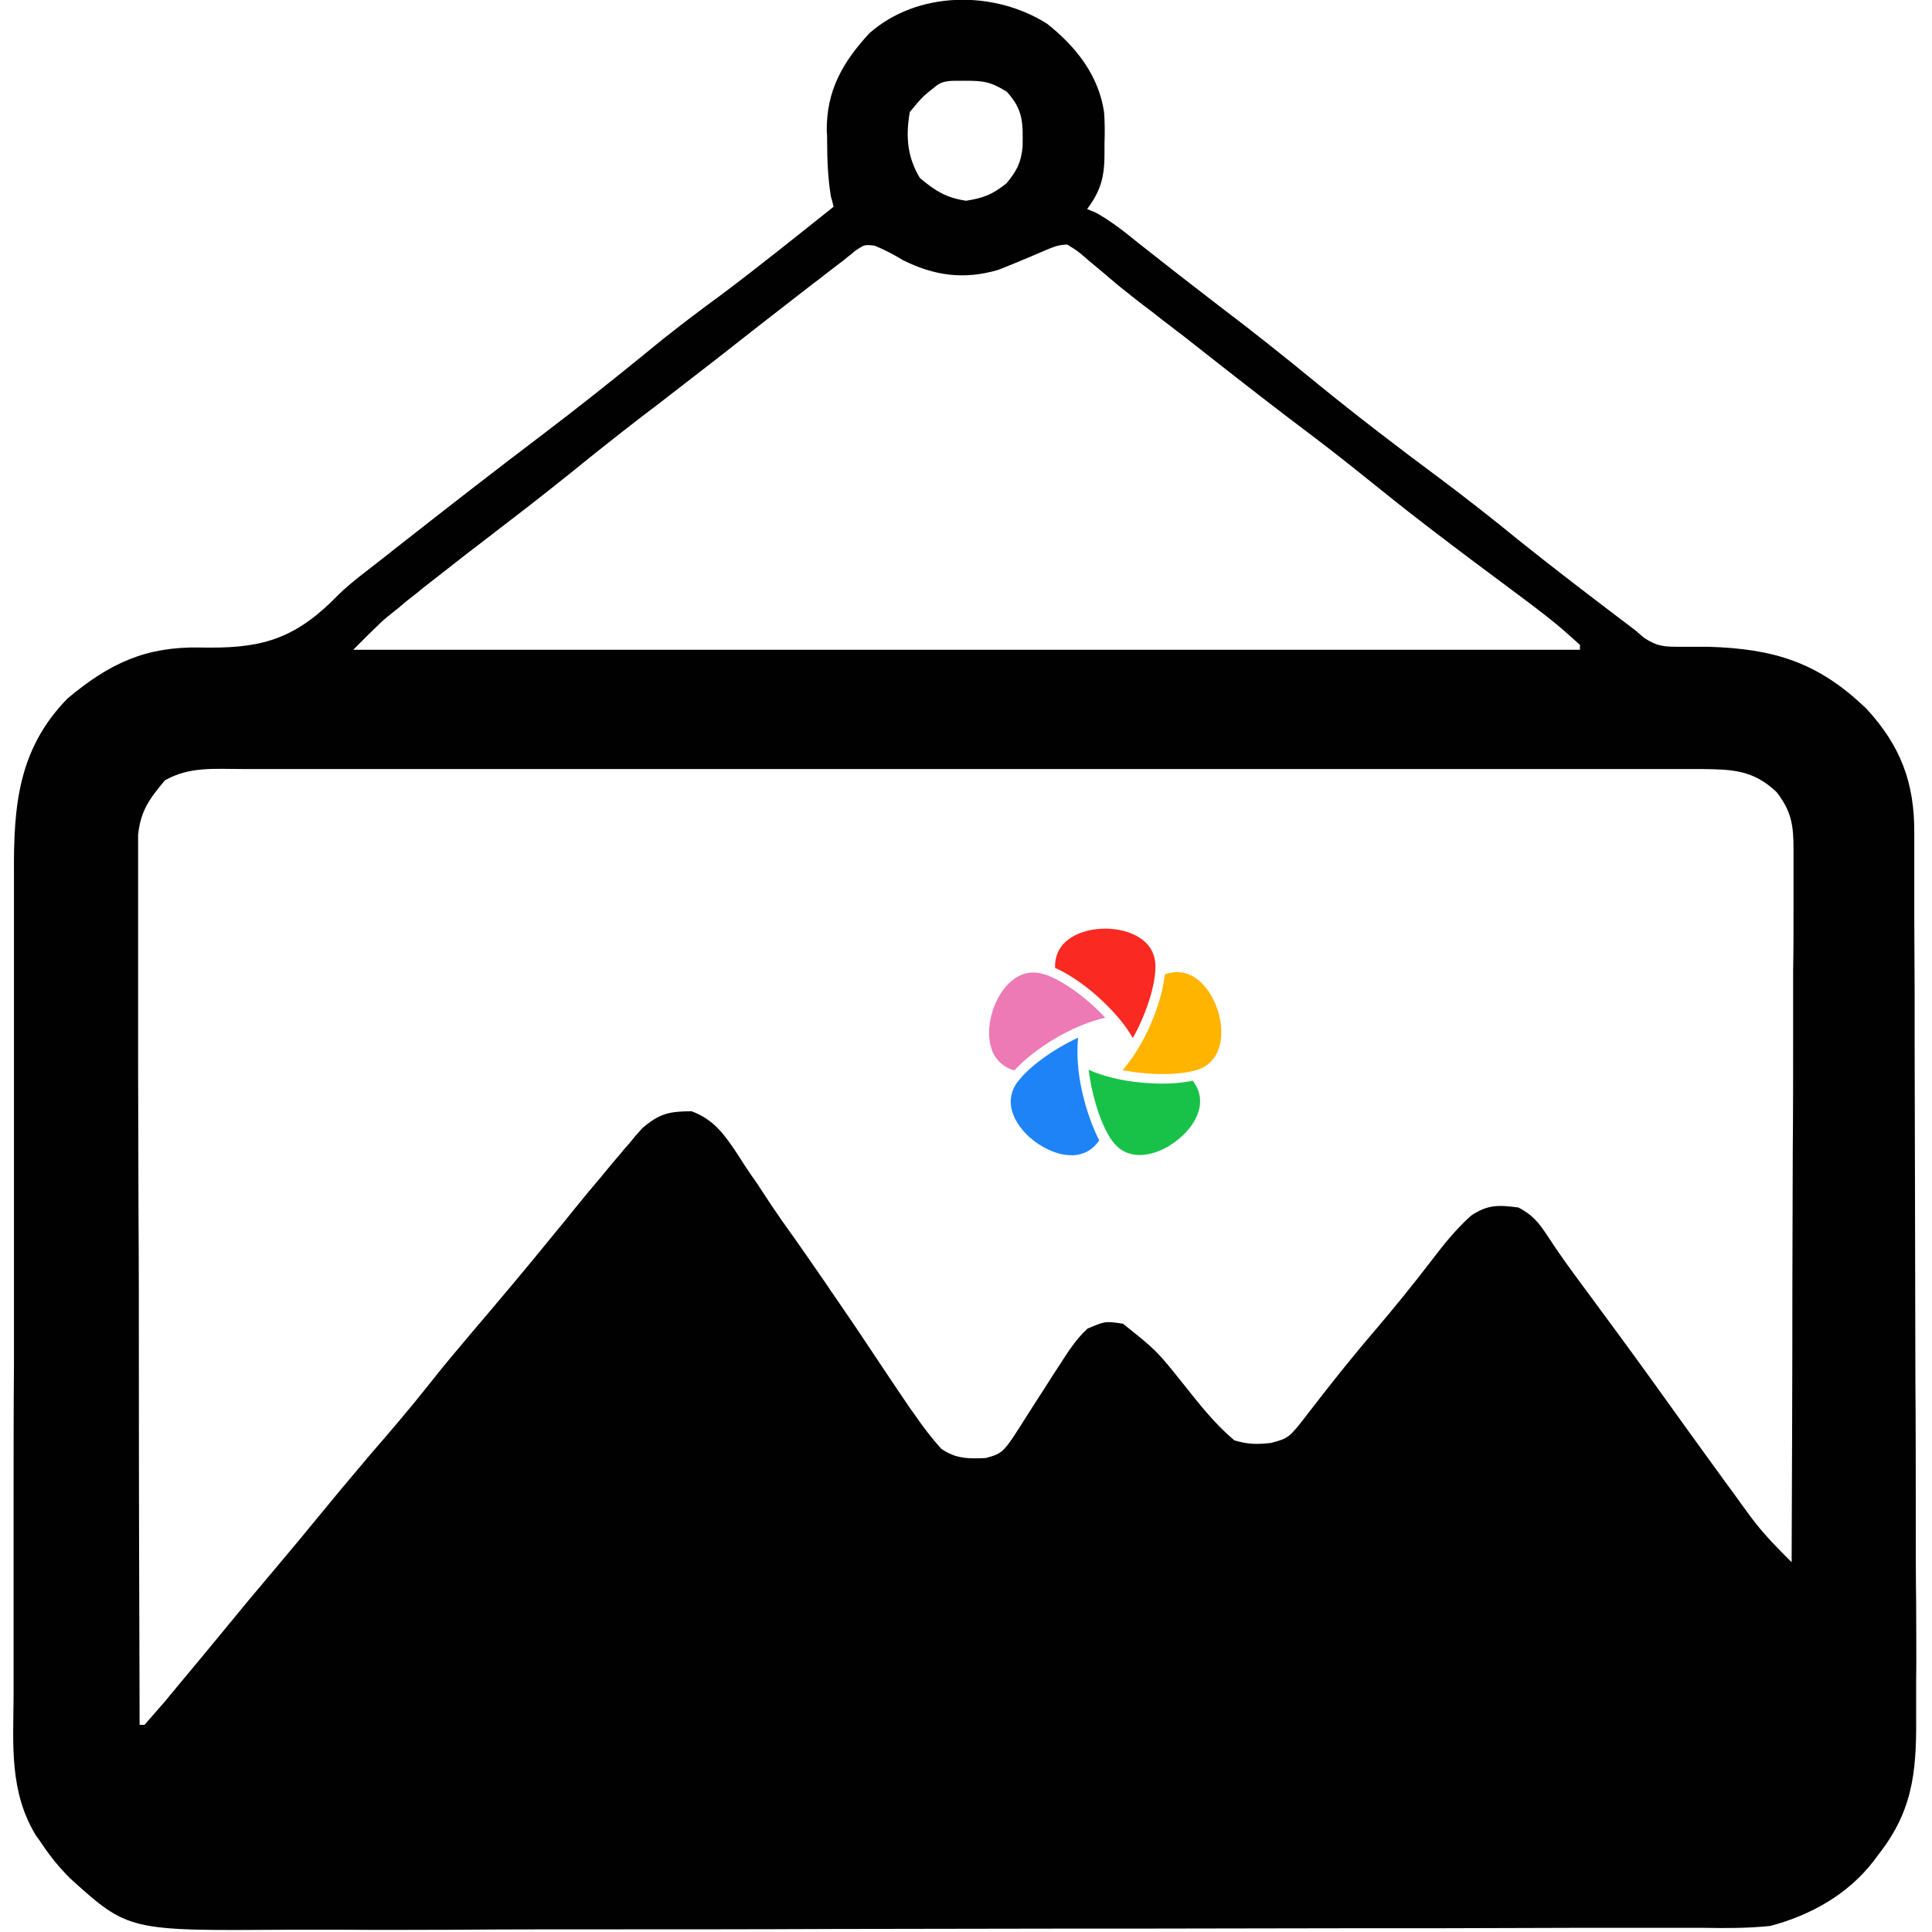
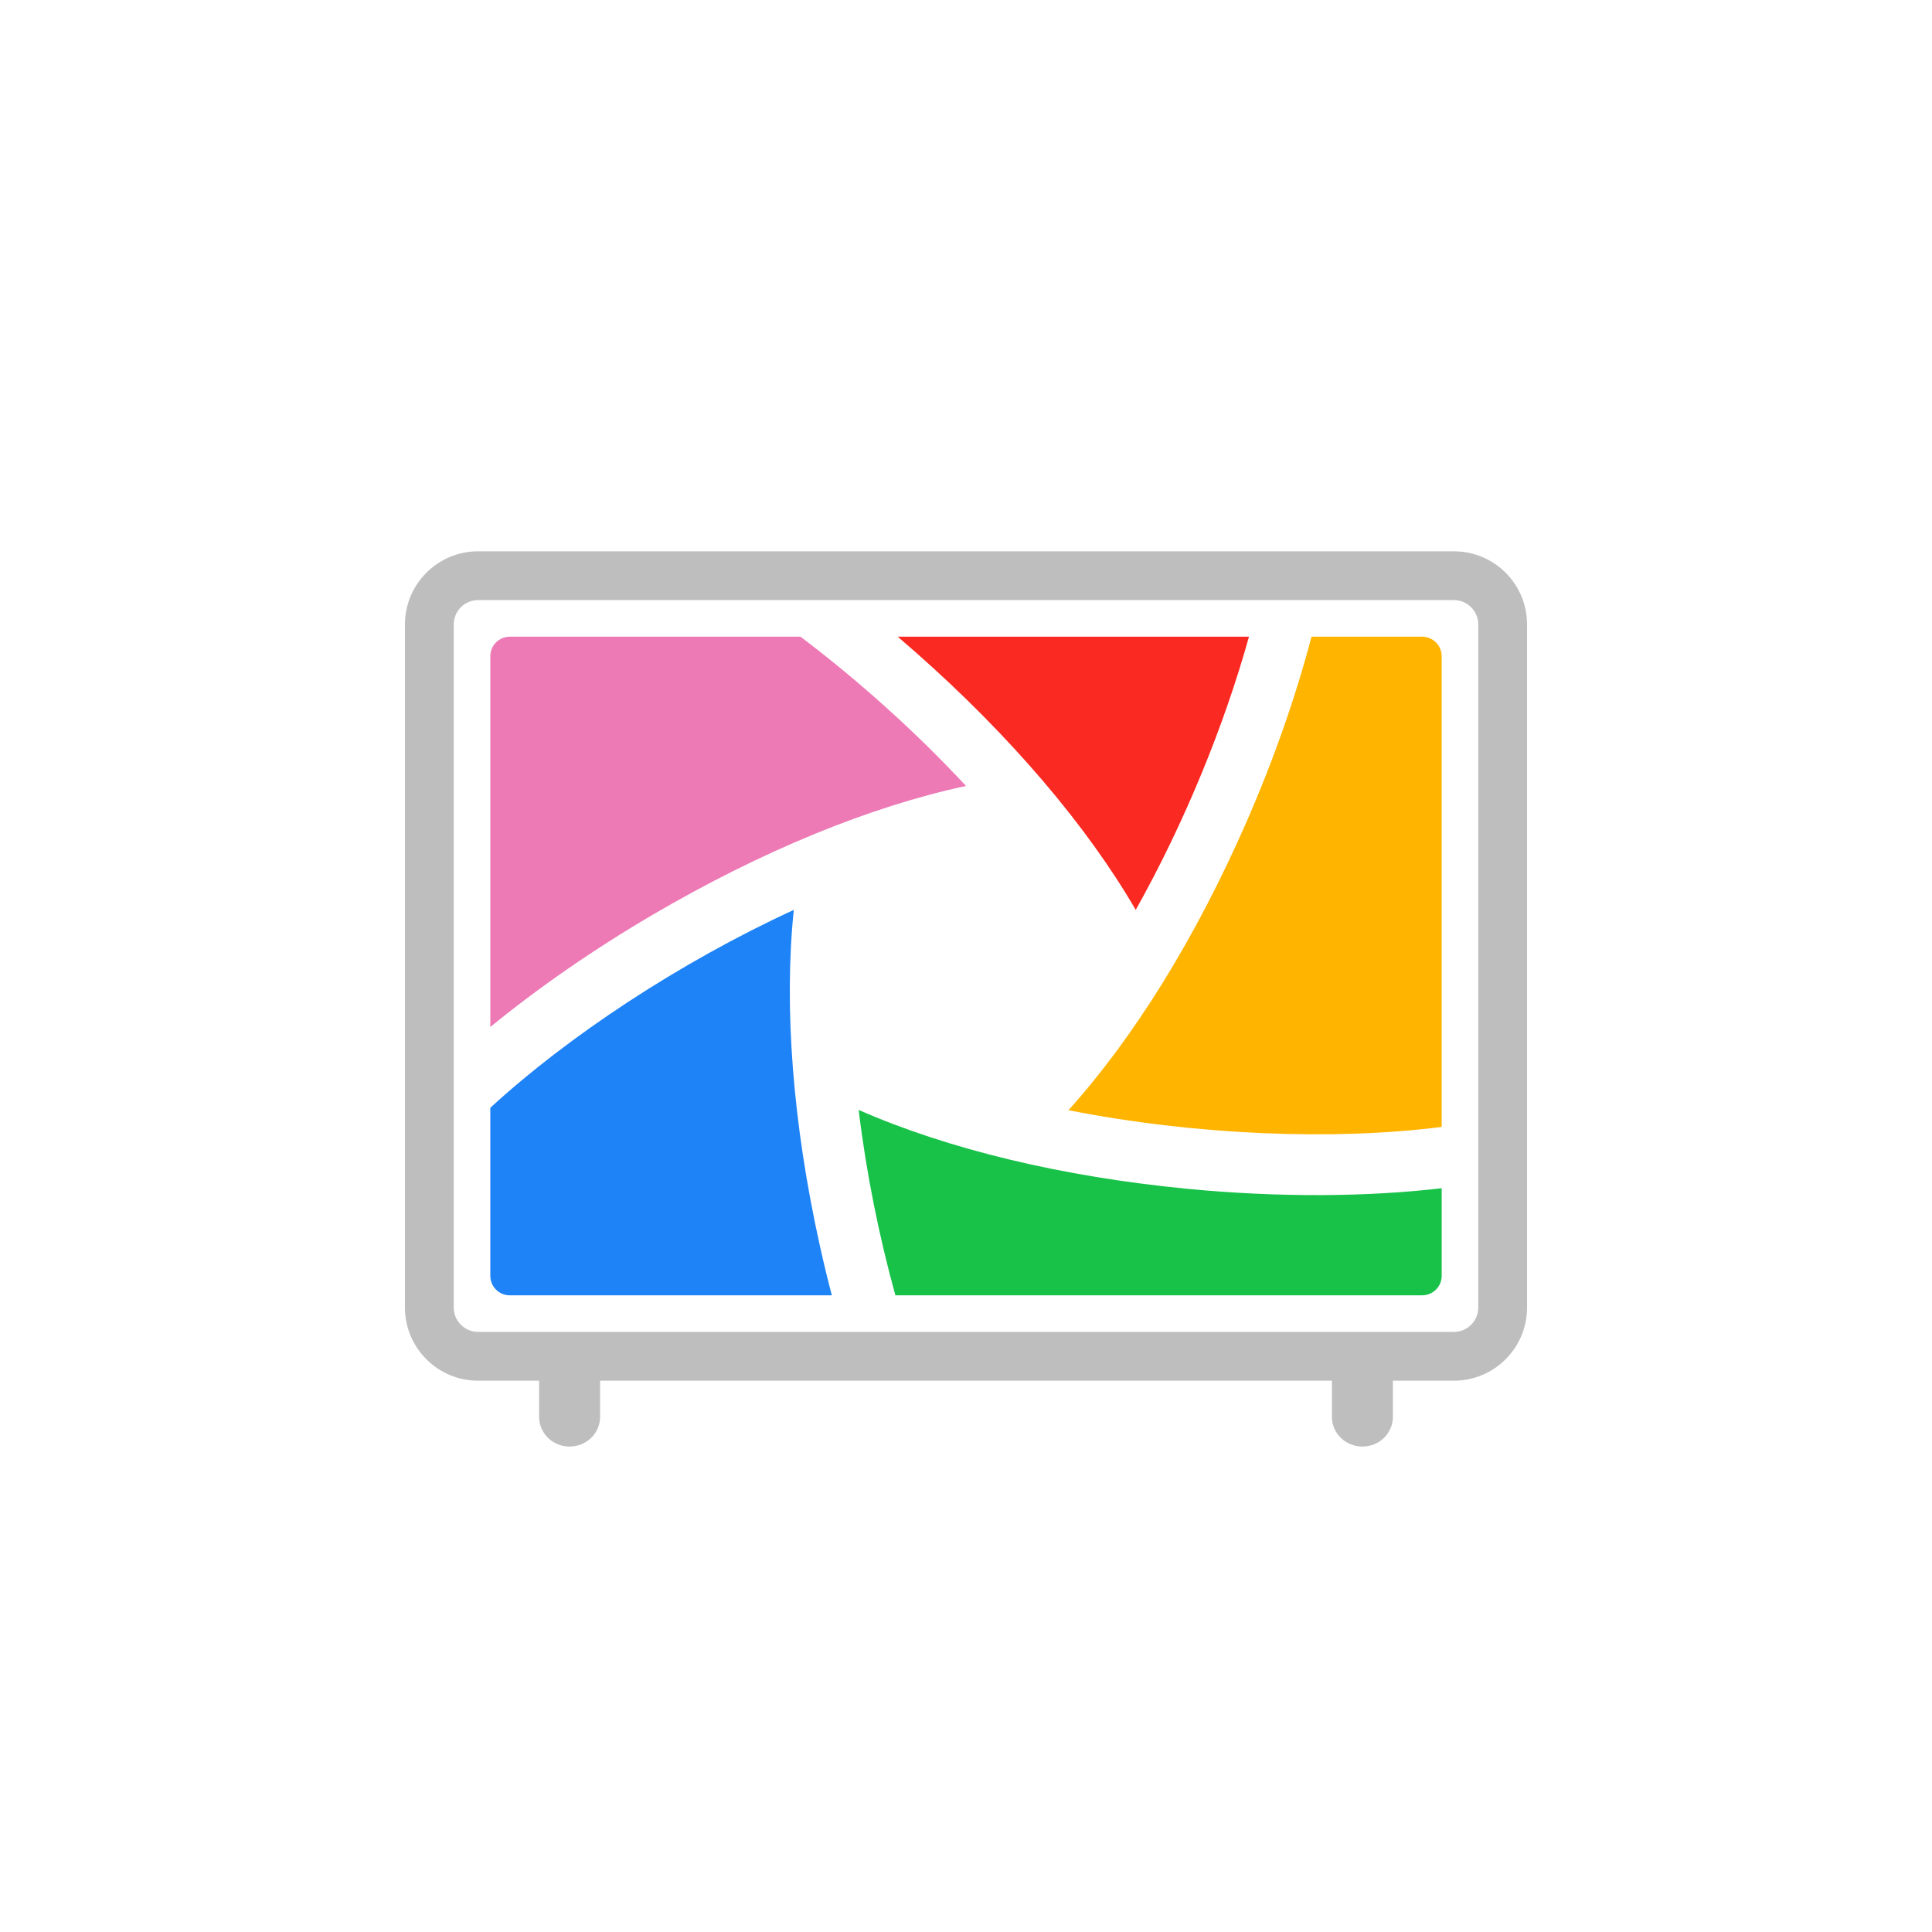
- <svg xmlns="http://www.w3.org/2000/svg" xml:space="preserve" viewBox="0 0 512 512">
-   <path d="M507.8 445.7c.1-6.9 0-13.8 0-20.7-.1-7.3-.1-14.7-.1-22 0-12.3 0-24.6-.1-36.9 0-15.9-.1-31.8-.1-47.7 0-13.8-.1-27.6-.1-41.4v-13.2c0-7-.1-14.1-.1-21.1v-21.9c.1-13.3-3.6-23.1-12.6-32.9-12.8-12.4-24.6-16-42.1-16.5H445c-4 0-5.8-.1-9.2-2.3-.9-.7-1.7-1.5-2.6-2.2-10.3-7.8-20.7-15.7-30.8-23.8-6.7-5.5-13.5-10.8-20.4-16-11.2-8.3-22.3-16.8-33.1-25.6-8.4-6.9-16.8-13.6-25.4-20.1-7.3-5.6-14.5-11.2-21.7-16.9-3.7-3-7.3-5.9-11.5-8.2-.8-.3-1.5-.6-2.2-.9 3.6-4.8 4.6-8.5 4.6-14.5v-2.8c.1-2.8.1-5.5-.1-8.3-1.4-9.8-7.5-17.5-15.1-23.5-14.2-9-34.4-8.7-47.1 2.5-7.1 7.7-11.4 15.2-11.3 25.9.1 1.4.1 1.4.1 2.8 0 4.9.2 9.7 1 14.6.3.9.5 1.8.7 2.7-9.8 7.8-19.6 15.7-29.6 23.2-6.7 4.9-13.3 9.9-19.7 15.2-9.2 7.5-18.5 14.9-28 22.1-12.8 9.7-25.4 19.5-38 29.4-1.6 1.2-3.1 2.5-4.7 3.7-3.8 3-7.7 5.8-11.2 9.2l-2.1 2.1C76.8 170 68 171.9 53.1 171.6c-14.5-.3-24.1 4.2-35.2 13.5-13.1 13.4-14.3 28.5-14.2 46.2v130.1c-.1 12.4-.1 24.8-.1 37.2v51c-.1 13.1-1.1 25.2 5.9 36.8.9 1.2.9 1.2 1.7 2.4 2.3 3.4 4.5 6.1 7.4 9C34 511.7 34 511.7 76 511.4h15.4c10.1.1 20.2 0 30.3 0 11.9-.1 23.7-.1 35.6-.1 21.2 0 42.3 0 63.5-.1 20.5 0 41.1-.1 61.7-.1h19.1c19.8 0 39.5-.1 59.2-.1h21.3c11.4 0 22.8-.1 34.2-.1h35.4c5.8.1 11.6.1 17.4-.5 10.7-2.8 20.7-8.4 27.5-17.3.7-.9 1.4-1.9 2.1-2.8 8.9-11.9 9.2-22.8 9.1-37zm-266.7-416c3.3-4 3.3-4 6.7-6.7 2.3-2 4.8-1.5 7.8-1.6 5 0 6.8.2 11.2 2.9 4.4 4.8 4.3 8.3 4.2 14.6-.4 4.2-1.6 6.5-4.3 9.7-3.6 2.9-6.1 3.9-10.7 4.6-5.3-.8-8.1-2.6-12.2-6-3.4-5.6-3.8-11.1-2.7-17.5M104.6 161.9c.8-.6 1.5-1.2 2.3-1.9 1.2-1 1.2-1 2.5-2s1.3-1 2.6-2.1c7.5-5.9 15.1-11.8 22.7-17.6 7.2-5.5 14.4-11.2 21.4-16.9 6-4.8 12.1-9.6 18.2-14.2 5.2-4 10.3-8 15.5-12 7.6-6 15.2-11.9 22.8-17.8 1-.8 2.1-1.6 3.1-2.4 1.5-1.1 1.5-1.1 3-2.3.9-.7 1.7-1.3 2.6-2 1.3-1 1.3-1 2.5-1.9.9-.8 1.9-1.5 2.8-2.3 2.5-1.7 2.5-1.7 5.2-1.4 2.6 1.1 5 2.3 7.4 3.8 8.4 4.2 16.3 5.3 25.4 2.6 3-1.2 6-2.4 9-3.7 6.5-2.8 6.5-2.8 9.2-3 2.8 1.7 2.8 1.7 5.9 4.4l3.6 3 4 3.4c3 2.4 6 4.8 9.1 7.1 1.6 1.3 3.2 2.5 4.9 3.8.8.6 1.6 1.3 2.5 1.9 2.3 1.8 4.7 3.7 7 5.5 9.4 7.4 18.9 14.8 28.5 22 6.2 4.7 12.3 9.6 18.4 14.5 7.9 6.4 16 12.5 24.1 18.6 20.7 15.4 20.7 15.4 27.9 21.9v1.3H93.6c7.6-7.6 7.6-7.6 11-10.3M475.3 230v11.3c0 5.3 0 10.6-.1 15.8v16.5c0 10.4 0 20.9-.1 31.3 0 11.9-.1 23.8-.1 35.7 0 24.5-.1 48.9-.2 73.4-3.9-3.9-7.6-7.6-10.9-12.1-.7-1-1.5-2-2.2-3-.8-1.1-1.5-2.1-2.3-3.2s-1.6-2.2-2.5-3.4c-6.2-8.5-12.3-17-18.4-25.5-6.3-8.8-12.7-17.4-19.1-26.1-3.2-4.3-6.4-8.7-9.3-13.2-2.4-3.6-3.9-5.5-7.7-7.5-5.3-.7-8.2-.8-12.6 2.2-4 3.6-7.2 7.6-10.4 11.8q-7.35 9.6-15.3 18.9c-6 7-11.8 14.3-17.4 21.6-5.1 6.6-5.1 6.6-9.9 7.9-3.7.4-6.1.4-9.7-.7-5.2-4.4-9.2-9.5-13.4-14.8-7.2-9-7.2-9-16.1-16.1-4.7-.7-4.7-.7-9.4 1.3-3.4 3.1-5.6 6.9-8.1 10.7-1.6 2.4-3.1 4.9-4.7 7.3-1.1 1.7-2.1 3.3-3.2 5-6.3 10-6.3 10-11 11.3-4.6.2-8 .2-11.8-2.5-2.6-2.9-4.8-5.8-7-9l-1.5-2.1c-2.8-4.1-5.6-8.3-8.4-12.5-3.7-5.6-7.4-11.1-11.2-16.6-.6-.9-1.3-1.8-1.9-2.8-4-5.8-8-11.6-12.1-17.3-2.1-3-4.1-6-6.1-9.1-.6-1-1.3-1.9-2-2.9-1.3-1.9-2.6-3.9-3.8-5.8-3.4-5.1-6.2-9.1-12.1-11.3-5.9 0-8.6.6-13.1 4.5-1.2 1.3-2.4 2.7-3.5 4.1-.6.7-1.3 1.4-1.9 2.2-1.9 2.2-3.8 4.5-5.6 6.7-1.1 1.3-2.1 2.5-3.2 3.8-3 3.6-5.9 7.3-8.9 10.9-7.3 9-14.8 17.9-22.3 26.7-3.8 4.5-7.6 9-11.2 13.6-5 6.3-10.2 12.4-15.5 18.5-5.1 6-10.1 12-15.1 18.1-3.4 4.2-6.9 8.3-10.4 12.5-4.5 5.3-9 10.7-13.4 16.1-4.7 5.7-9.4 11.4-14.1 17-.6.8-1.3 1.6-2 2.4-1.6 1.8-3.2 3.7-4.8 5.5H37c-.1-31.2-.2-62.5-.2-93.7 0-14.5 0-29-.1-43.5 0-12.6-.1-25.3-.1-37.9v-60.8c.7-6.4 3-9.5 7.1-14.4 6.5-3.7 13.1-3 20.6-3h386.6c8.1.1 13.7.2 19.9 6.1 3.9 5 4.5 8.7 4.5 15z" style="fill:#010101" />
-   <path d="M290.9 264.1c4 3.6 7.3 7.4 9.3 11 3.6-6.4 6-14 6-18.9v-.1c0-7.2-7.2-10-13.3-10s-13.3 2.8-13.3 10v.4c3.4 1.5 7.5 4.2 11.3 7.6" style="fill:#fa2921" />
-   <path d="M268.9 283.6c2.5-2.8 6.4-5.8 10.7-8.4 4.6-2.7 9.3-4.6 13.3-5.5-5-5.4-11.5-10-16.1-11.5h-.1c-6.8-2.2-11.7 3.7-13.6 9.6s-1.5 13.5 5.4 15.8c.1-.1.3 0 .4 0" style="fill:#ed79b5" />
-   <path d="M322.7 267.7c-1.9-5.9-6.8-11.8-13.6-9.6-.1 0-.2.1-.4.1-.4 3.7-1.7 8.5-3.7 13.1-2.1 4.9-4.8 9.2-7.5 12.3 7.2 1.4 15.2 1.4 19.8-.1h.1c6.7-2.3 7.2-10 5.3-15.8" style="fill:#ffb400" />
-   <path d="M286.8 289.4c-1.2-5.2-1.5-10.2-1.1-14.4-6.7 3.1-13.1 7.8-16 11.7l-.1.1c-4.2 5.8-.1 12.3 4.9 15.9s12.4 5.6 16.6-.2c.1-.1.1-.2.2-.3-1.7-3.3-3.4-7.9-4.5-12.8" style="fill:#1e83f7" />
-   <path d="M316.1 286.4c-3.7.8-8.6 1-13.6.5-5.4-.5-10.2-1.7-14-3.4.9 7.3 3.4 14.9 6.2 18.8l.1.1c4.2 5.8 11.7 3.9 16.6.2 5-3.6 9.1-10.1 4.9-15.9-.1 0-.1-.1-.2-.3" style="fill:#18c249" />
+ <svg xmlns="http://www.w3.org/2000/svg" width="792" height="792" viewBox="0 0 792 792" fill="none">
+   <path d="M465.583 373C445.515 338.465 414.331 301.822 375.638 267.627C373.104 265.389 370.558 263.179 368 261H512C501.922 297.225 485.7 337.086 465.583 373Z" fill="#FA2921" />
+   <path d="M396 322.195C356.795 330.567 312.129 348.861 267.472 375.047C243.188 389.294 220.503 405.047 201 421V269.002C201 264.583 204.596 261 209.032 261H328.149C351.723 278.829 375.224 299.832 396 322.195Z" fill="#ED79B5" />
+   <path d="M438 455.11C464.831 425.356 490.234 384.372 510.949 337.013C522.196 311.3 531.26 285.303 537.637 261H582.952C587.396 261 591 264.585 591 269.007V461.97C547.119 467.584 490.419 465.452 438 455.11Z" fill="#FFB400" />
+   <path d="M325.404 373C321.302 412.627 324.954 460.485 336.109 510.757C337.623 517.579 339.257 524.338 341 531H209.004C204.584 531 201 527.426 201 523.019V454.117C232.911 424.795 278.507 394.596 325.404 373Z" fill="#1E83F7" />
+   <path d="M352 455C388.63 471.112 435.512 482.425 487.037 487.364C523.957 490.908 560.173 490.716 591 487.1V523.034C591 527.433 587.407 531 582.976 531H367.049C360.303 506.539 355.066 480.59 352 455Z" fill="#18C249" />
+   <path fill-rule="evenodd" clip-rule="evenodd" d="M196 226C179.431 226 166 239.431 166 256V536C166 552.569 179.431 566 196 566H221V580.857C221 584.078 222.317 587.166 224.661 589.443C227.005 591.721 230.185 593 233.5 593C236.815 593 239.995 591.721 242.339 589.443C244.683 587.166 246 584.078 246 580.857V566H546V580.857C546 584.078 547.317 587.166 549.661 589.443C552.005 591.721 555.185 593 558.5 593C561.815 593 564.995 591.721 567.339 589.443C569.683 587.166 571 584.078 571 580.857V566H596C612.569 566 626 552.569 626 536V256C626 239.431 612.569 226 596 226H196ZM196 246C190.477 246 186 250.477 186 256V536C186 541.523 190.477 546 196 546H596C601.523 546 606 541.523 606 536V256C606 250.477 601.523 246 596 246H196Z" fill="#BEBEBE" />
</svg>
